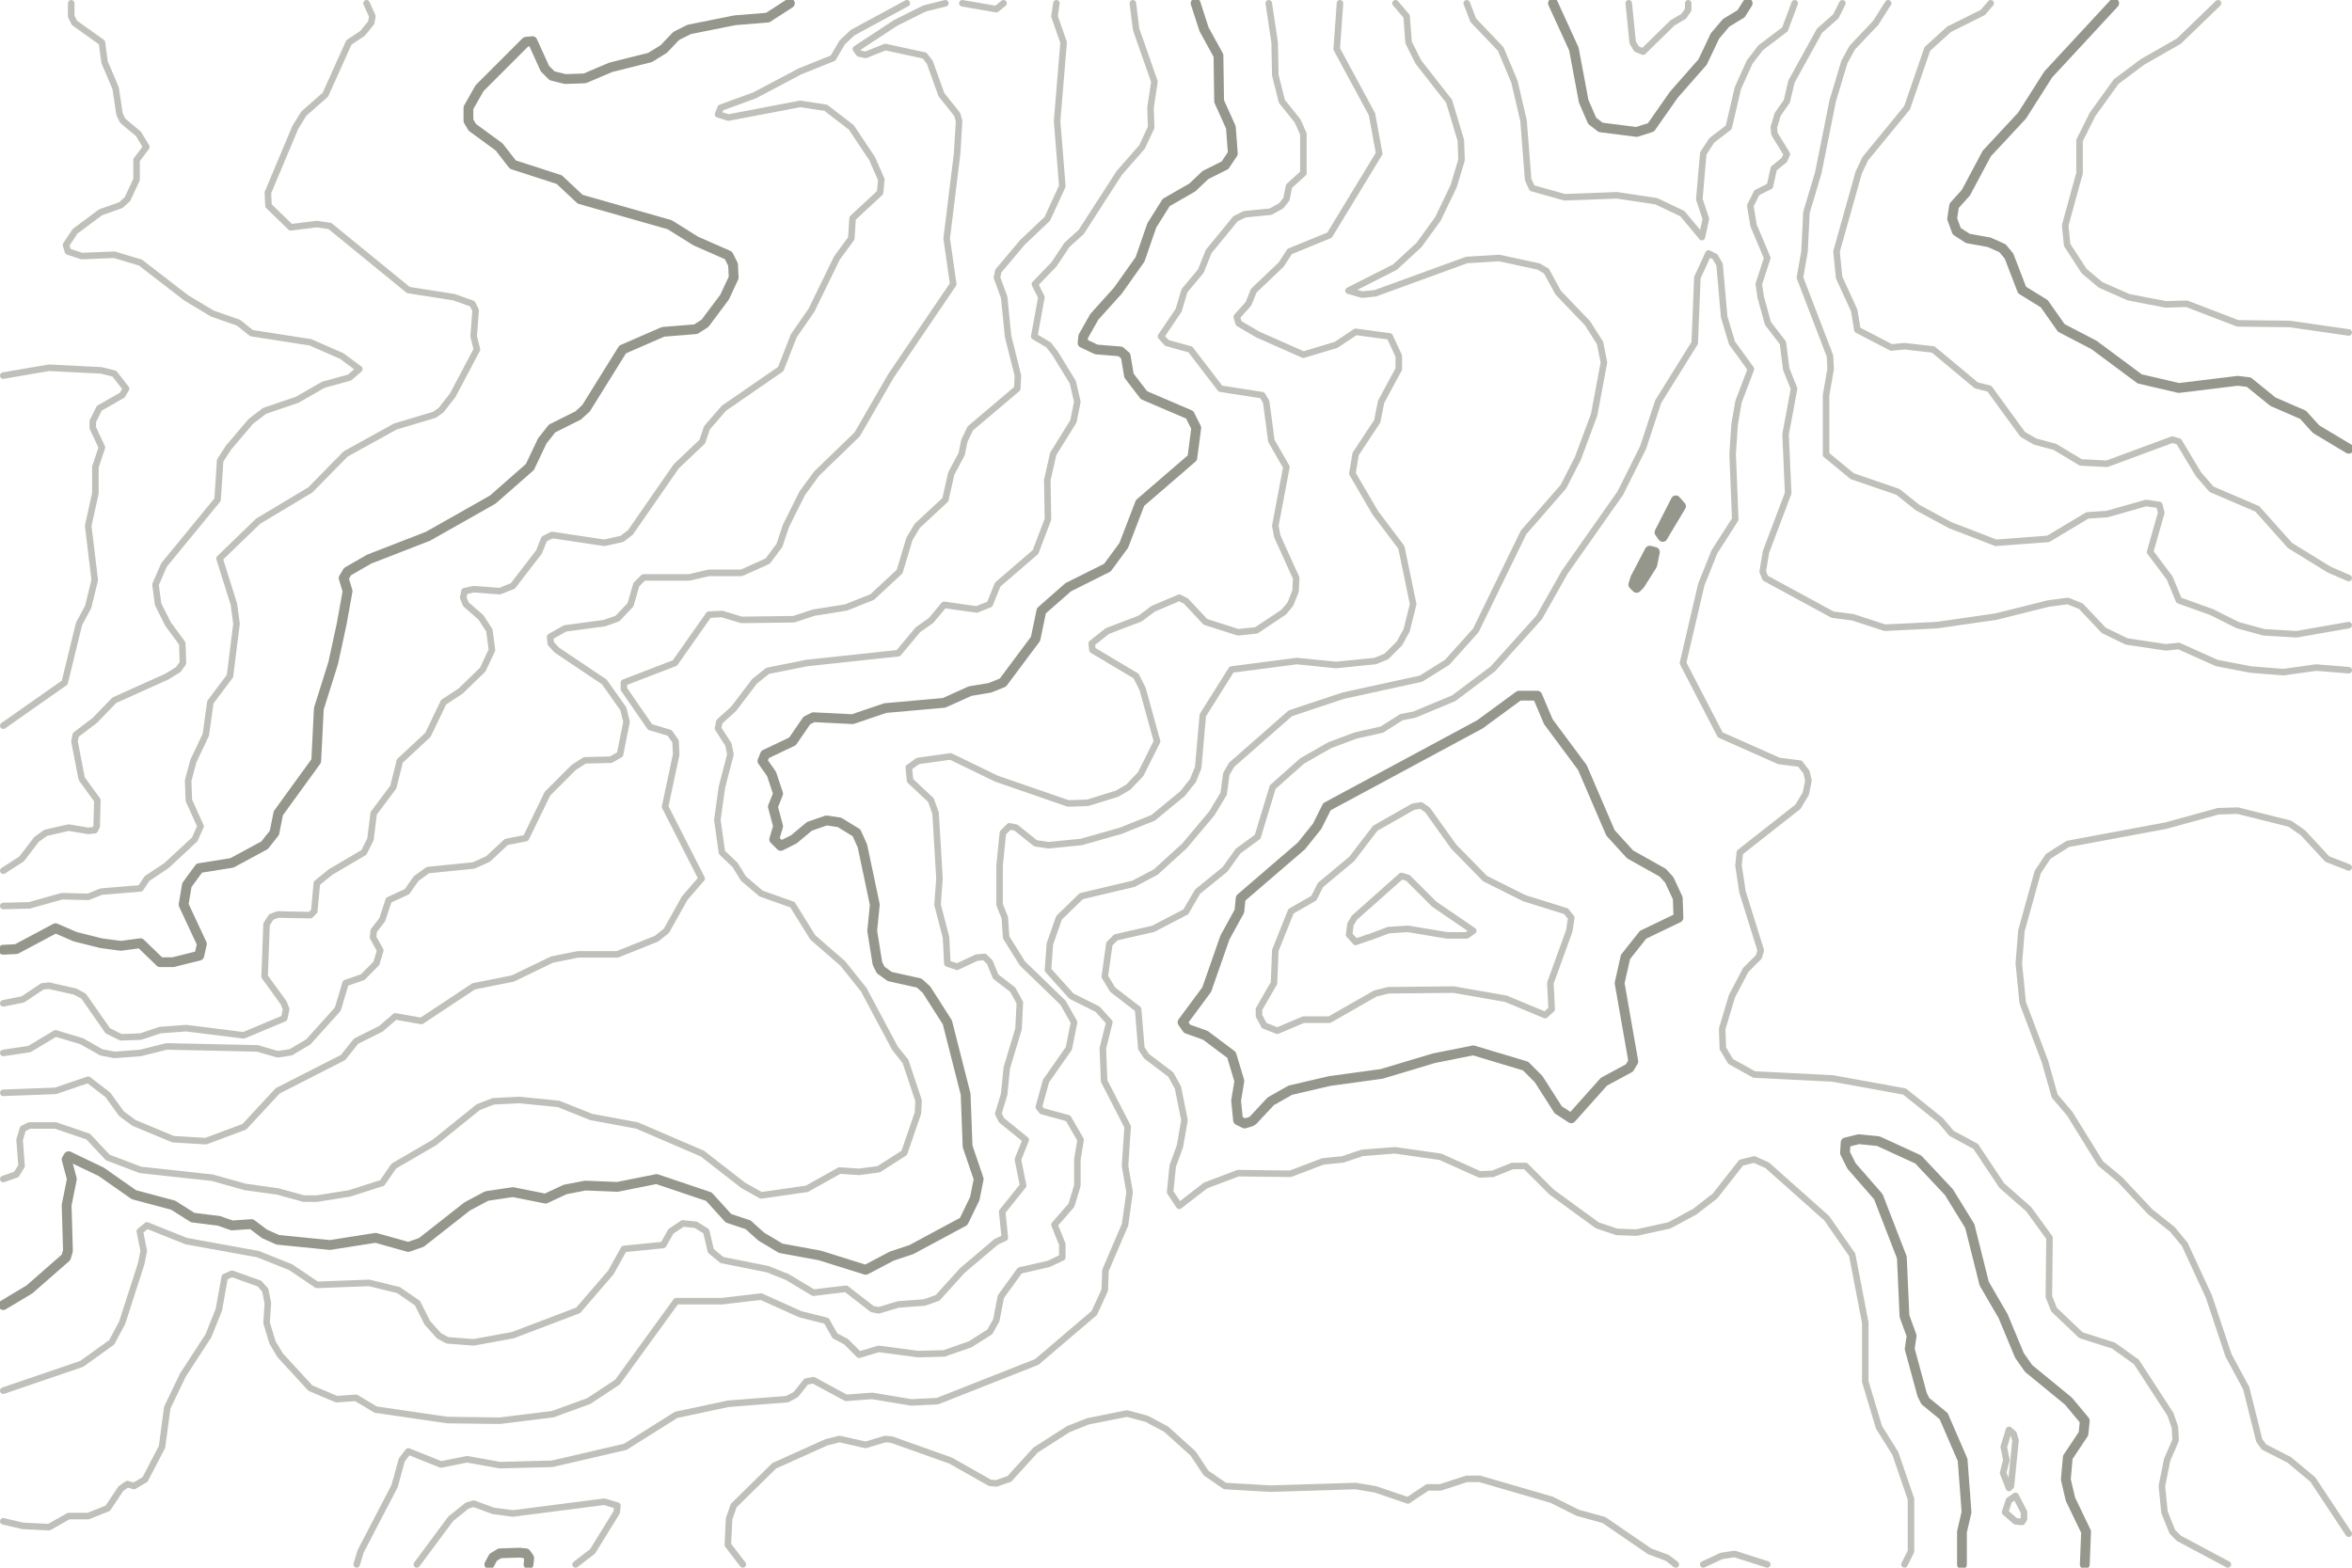
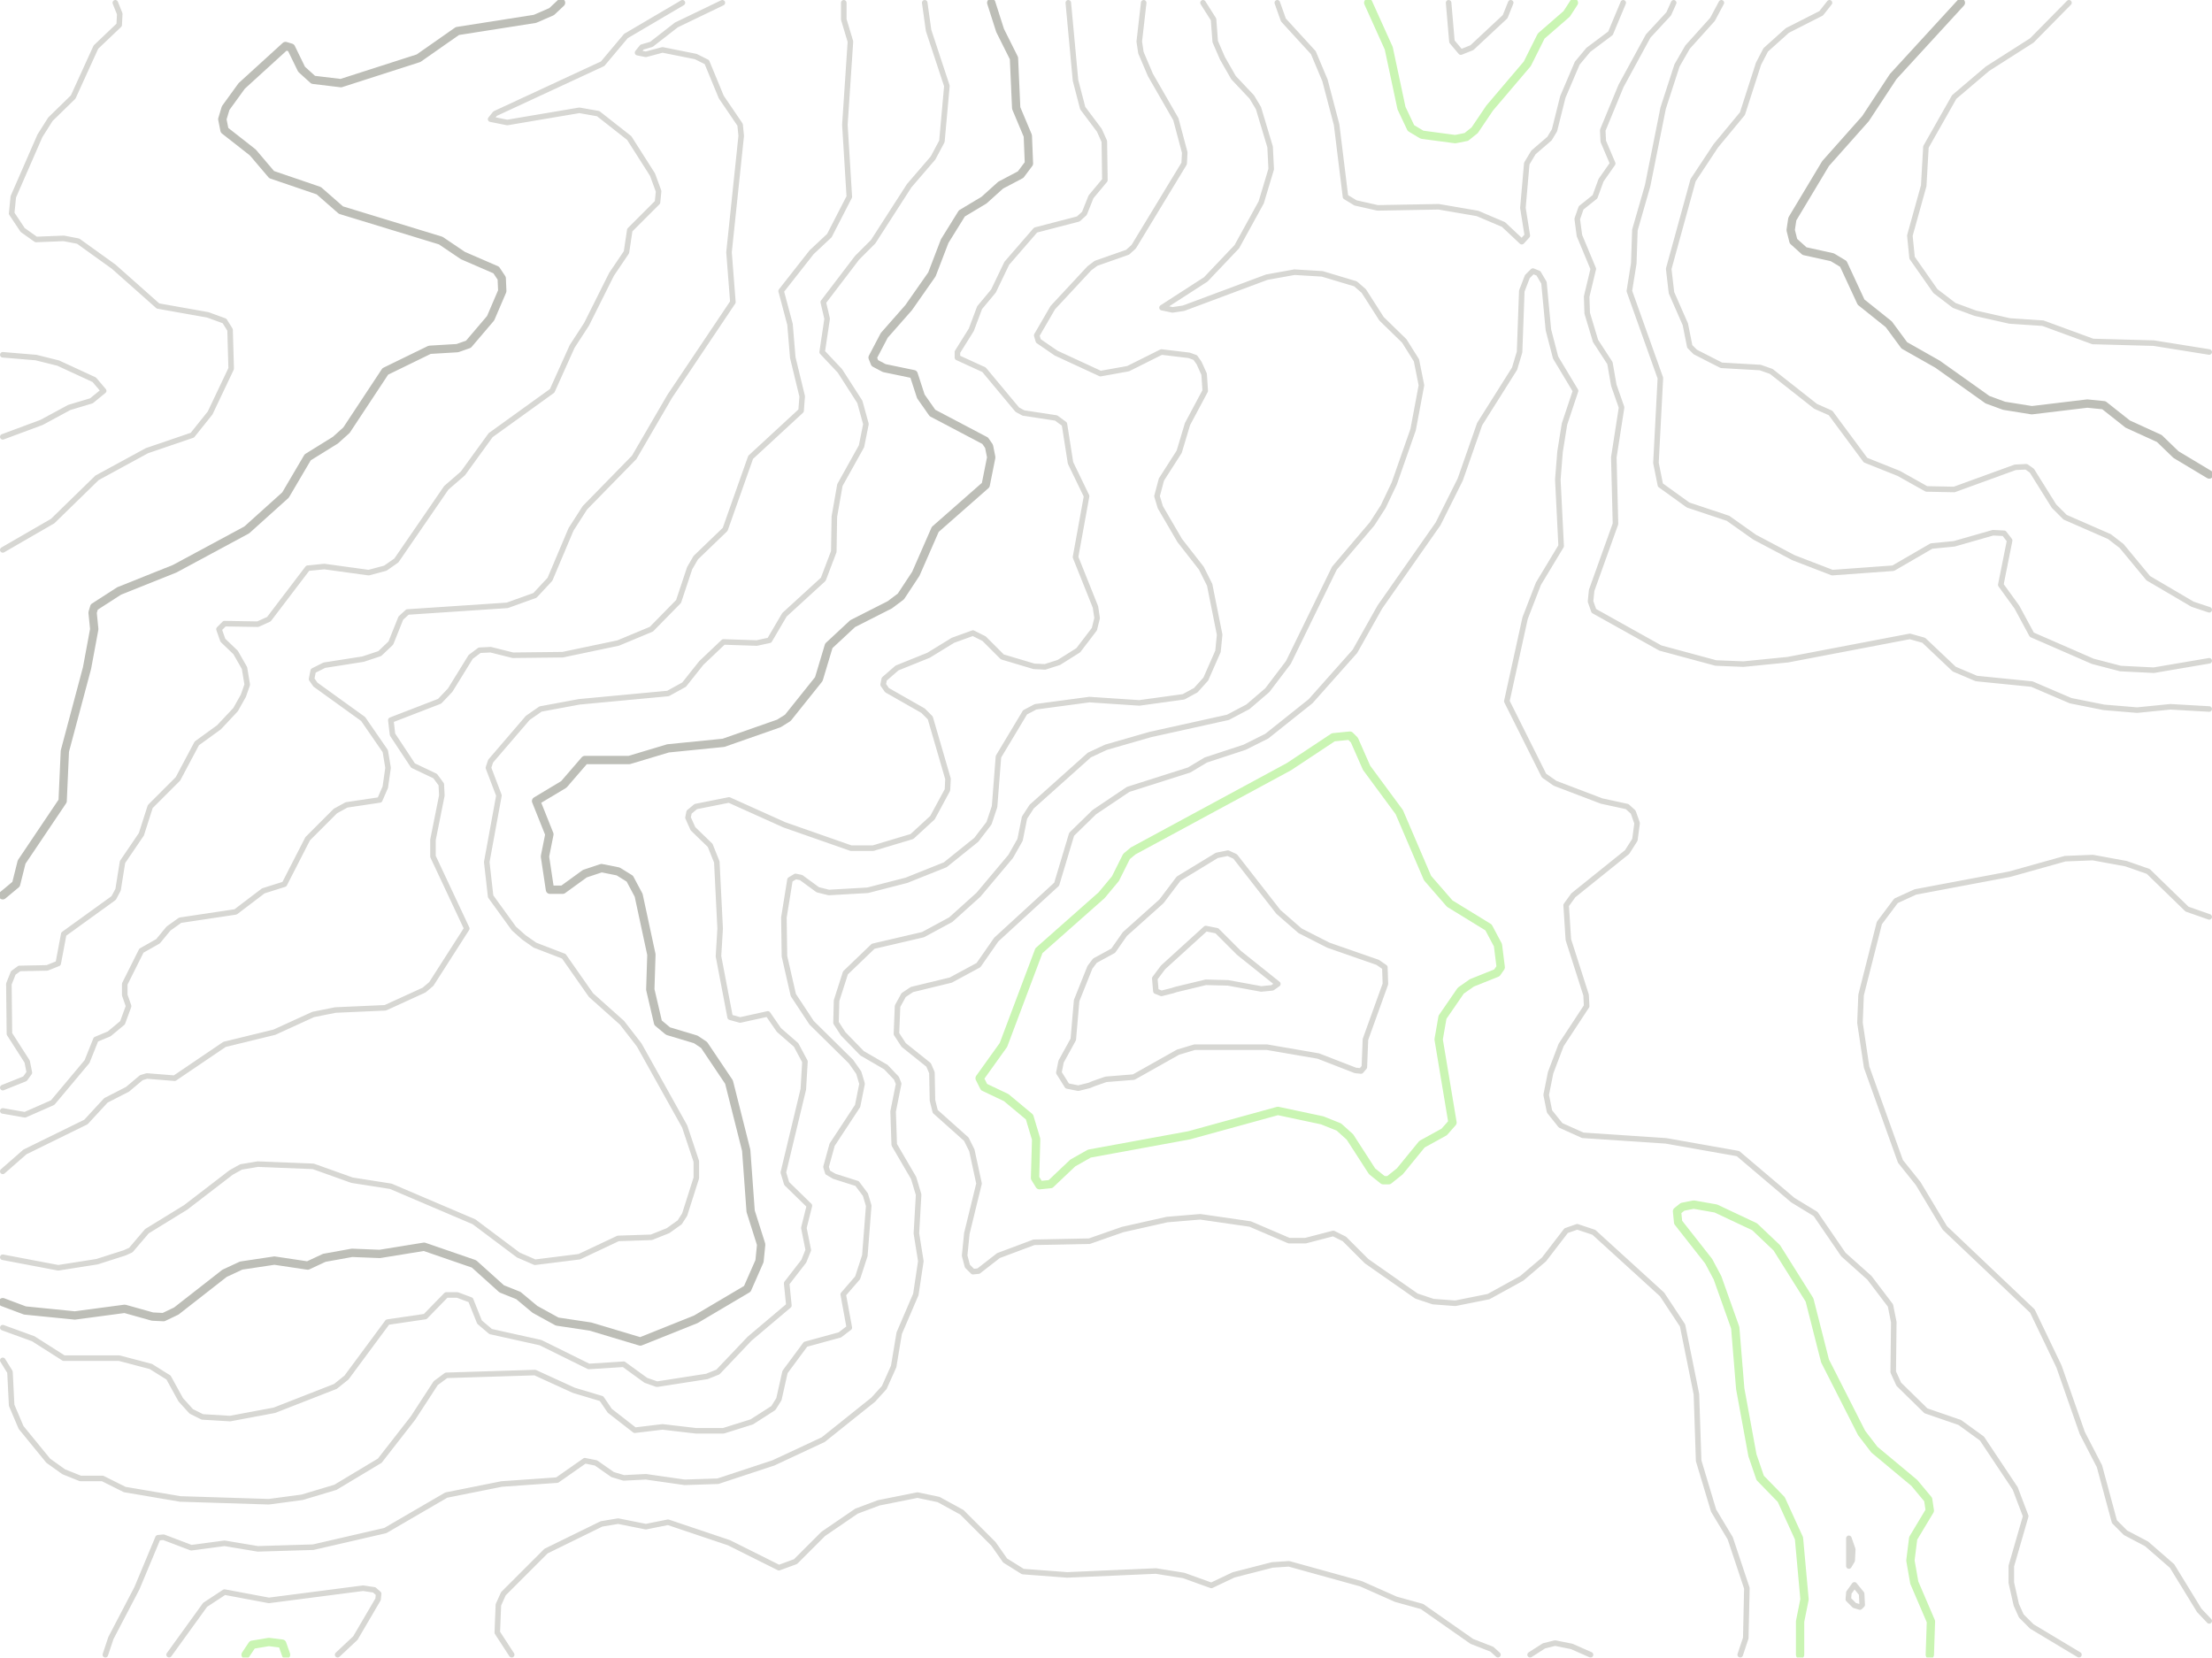
- <svg xmlns="http://www.w3.org/2000/svg" viewBox="0 0 360 240" preserveAspectRatio="xMidYMid slice">
-   <path d="M.5 57.5l7-1.2 8 .4 2 .5 1.8 2.3-.6 1-3.5 2-1 2 0 1 1.4 3-1 3 0 4-1.1 5 1 8.3-1 4.1-1.4 2.6-2.2 9-9.4 6.6M10.9 .5l0 2 .5 1 4.2 3 .4 3 1.7 4 .6 4 .5 1 2.4 2 1.2 2-1.5 2 0 3-1.4 3-1 .9-3.1 1.1-3.9 2.9-1.4 2.1 .3 1 2.1 .7 5-.2 4 1.2 7 5.4 4 2.4 4 1.4 2 1.6 9 1.4 4.8 2.1 2.7 2-1.5 1.3-4 1.1-4 2.3-5 1.7-2.1 1.6-3.4 4-1.3 2-.4 6-8.2 10-1.3 3 .4 3 1.5 3 2.2 3 .1 3-.7 1-1.8 1.1-8 3.6-3 3.1-2.9 2.2-.2 1 1.1 5.7 2.4 3.3-.1 4-.3 .6-1 .1-3-.5-3.5 .8-1.4 1-2.3 3-2.8 1.8M56.1 .5l.9 2-.2 1-1.3 1.6-2.1 1.4-3.6 8-3.3 2.9-1.3 2.1-4.2 10 .1 2 3.4 3.3 4-.5 2 .3 12 9.8 7 1.1 2.8 1 .5 1-.3 4 .5 2-3.7 7-1.8 2.3-1 .7-6 1.8-7.6 4.2-5.4 5.5-8 4.8-5.9 5.7 2.2 7 .4 3-1 8-3 4-.7 5-1.9 4-.8 3 .1 3 1.8 4-.9 2-4.3 4-3 2-1 1.5-6 .5-2 .8-4-.1-5 1.4-4 .1M138.8 .5l-8.3 4.5-1.6 1.5-1.4 2.4-5 2-7 3.7-5.2 1.9-.4 1 1.6 .5 11-2.1 3.9 .6 3.9 3 3.2 4.8 1.4 3.2-.2 2-4.2 3.9-.2 3.1-2.2 3-3.9 8-2.7 3.9-2 5.1-8.7 6-2.6 3-.7 2.1-4 3.8-7 10.1-1.3 1-2.7 .6-8-1.2-1.2 .6-.8 2-4 5.2-2 .8-4-.3-1.4 .3-.2 1 .4 1 2.3 2 1.3 2 .4 3-1.4 3-3.4 3.3-2.6 1.7-2.4 5-4.3 4-1 4-3 4-.5 4-1 2-5.1 3-2.1 1.7-.4 4.3-.6 .6-5-.1-1 .4-.7 1.1-.3 8 2.9 4 .4 1-.3 1.4-6.2 2.6-8.8-1.1-4 .3-3 1-3 .1-2-1-3.7-5.3-1.3-.7-4-.9-1 .1-3 2-3 .6M153.6 .5l-1.1 .9-5.2-.9M144.7 .5l-3.2 .8-4.4 2.2-6.1 4 .5 .7 1 .2 3-1.2 6 1.3 .8 1 1.8 5 2.4 3 .3 1-.3 5-1.6 13 1 7-9.5 14-5.2 9-6.2 6-2.2 3-2.5 5-1 3-1.8 2.4-4 1.8-5 0-3 .7-7 0-1.1 1.1-.9 3.1-2 2.1-2 .7-6 .8-2.3 1.3 .1 1 .9 1 7.3 4.9 2.9 4.1 .5 2-1 5-1.4 .8-4 .1-1.7 1.1-4 4-3.3 6.8-3 .6-2.8 2.6-2.2 1-7 .7-1.8 1.3-1.4 2-2.8 1.3-1 3-1.3 1.7-.1 1 1.1 2-.6 2-2.1 2.1-2.6 .9-1.2 4-4.5 5-2.7 1.6-2 .3-3.1-.9-13.9-.3-4 1-4 .3-2-.4-3-1.7-4-1.2-4 2.4-4 .6M161.7 .5l-.3 2 1.4 4-1 12 .8 10-2.3 5-3.8 3.6-3.7 4.4-.2 1 1.1 3 .6 6 1.5 6-.1 2-7.2 6.1-.9 1.9-.4 2-1.6 3-.9 4-4.3 4-1.2 2-1.5 5-4.2 3.9-4 1.6-5 .8-3 1-8 .1-3-.9-2 .1-5.2 7.4-7.8 3 0 1 4 5.8 3 .9 .9 1.3 .1 2-1.7 8 5.6 11-2.6 3-2.8 5-1.5 1.2-6 2.4-6 0-4 .8-6 2.9-6 1.2-8 5.3-4-.7-2.2 1.9-3.8 1.9-2 2.5-10 5.1-5.1 5.5-5.9 2.2-5-.3-6-2.5-1.9-1.4-2.1-2.9-3-2.3-5 1.7-8 .3M359.5 50.9l-9-1.3-8-.1-7.8-3-3.2 .1-5.7-1.1-4.3-1.9-2.5-2.1-2.6-4-.3-3 2.2-8 0-5 2-4 3.6-5 4-3 5.6-3.2 6-5.8M173.4 .5l.5 4 2.8 8-.6 4 .1 3-1.4 3-3.5 4-5.8 9-2.2 2-2 3-2.9 3 1 2-1.1 6 2.2 1.3 1 1.3 2.7 4.4 .7 3-.6 3-3.1 5-.9 4 .1 6-1.9 5-5.8 5-1.2 3-2 .8-5-.7-2 2.4-2 1.4-3 3.6-14 1.5-6 1.2-2 1.6-3.2 4.2-2.2 2-.2 1 1.6 2.5 .3 1.5-1.3 5-.7 5 .7 5 2 1.9 1.3 2.1 2.7 2.3 4.8 1.7 3.1 5 4.6 4 3.2 4 4.8 9 1.6 2 2 6-.1 1.9-2.1 6.1-3.9 2.5-3 .4-3-.2-5 2.8-7 1-2.7-1.5-6.3-4.9-10-4.3-7-1.3-5-2-6-.6-4 .2-2.3 .9-6.7 5.4-6.2 3.6-1.8 2.6-5 1.6-5 .8-2 0-4-1.1-5-.7-5-1.4-11-1.2-5-1.9-3-3.2-5-1.7-4 0-1 .5-.5 1.7 .3 4-.8 1.3-2 .7M359.5 88.5l-3-1.3-6-3.7-5-5.6-7-3-2-2.3-3-5-1-.3-10 3.7-4-.2-4-2.4-3-.8-1.9-1.1-5.1-7-2-.5-6.6-5.5-4.4-.5-2 .2-5.2-2.7-.5-3-2.3-5-.4-4 3.4-12.1 1-2.1 6.4-7.8 3.1-9 3.3-3 5.2-2.6 1.2-1.4M194.2 .5l.9 6 .1 5 1 4 2.4 3 .9 2 0 6-2.2 2-.4 2-.8 1-1.6 .9-4 .4-1.4 .7-4.1 5-1.2 3-2.5 3-.9 3-2.7 4 .9 1 3.6 1 4.6 6 6.4 1 .6 1 .8 6 2.3 4-1.7 9 .3 1.6 2.9 6.4-.1 2-.8 2-1 1.2-4.2 2.8-2.8 .3-5-1.6-3-3.2-1-.5-4 1.7-2 1.5-5 1.9-2.4 1.9 .1 1 6.7 4 1 2 2.2 8-2.5 5-1.9 2-1.7 1-4.5 1.4-3 .1-11-3.8-7-3.4-5 .7-1.4 1 .2 2 3.2 3 .7 2 .6 10-.3 4 1.3 5 .2 4 1.5 .5 3-1.4 1.2-.1 .8 .8 .9 2.2 2.6 2 1.1 2-.2 4-1.8 6-.4 4-.9 3 .5 1 3.7 3-1.2 3 .8 4-3.2 4 .4 4-1.3 .6-5.2 4.4-3.8 4.2-2 .7-4 .3-3 .9-1-.2-4-3.1-5 .6-4-2.4-3-1.2-7-1.4-1.7-1.4-.7-3-1.6-1-2-.2-1.8 1.2-1.2 2.1-6 .6-2 3.6-5 5.8-10 3.8-6 1.1-4-.3-1.3-.7-1.8-2-1.5-3-2.9-2-4.5-1.1-8 .3-4-2.7-5-2-11-2-6-2.4-1.1 .9 .6 3-.4 2-2.9 9-1.6 3-4.6 3.3-12 4.1M359.5 95.7l-8 1.4-5-.3-4-1.1-4-2-5-1.8-1.4-3.4-3-4 1.7-6-.3-1.2-2-.3-6 1.7-3 .2-6 3.6-8 .6-7-2.7-5-2.7-3-2.4-7-2.4-4-3.3 0-9.1 .7-4-.1-2-4.6-12 .7-4 .3-6 1.8-6 2.2-11 1.8-6 1.2-2.2 3.6-3.8 1.9-3M205.1 .5l-.5 7 5.4 10 1.1 6-7.6 12.5-6.1 2.5-1.3 2-4.2 4-.8 2-1.8 2 .3 1 2.9 1.7 7 3.1 5-1.5 3-2 5.2 .7 1.4 3 0 2-2.7 5-.6 3-3.3 5-.5 3 3.5 6 4 5.3 1.8 8.7-1 4-1.1 2-2 2-1.7 .7-6 .6-6-.6-10 1.3-4.4 7-.7 8-.8 2-1.6 2-4.5 3.7-5 2-6 1.7-5 .5-2-.3-3-2.4-1-.2-1 1-.5 5 0 6 .8 2 .2 3 2.5 4 6.2 6 1.7 3-.8 4-3.5 5-1.1 4 .5 .6 4 1.1 1.9 3.3-.5 3 0 4-.9 3-2.6 3 1.2 3 0 2-2.1 1-4.4 1-2.9 4-.7 3.6-1 1.8-3 1.9-4 1.4-4 .1-6-.8-3 .9-2-2-1.7-.9-1.3-2.3-4-1-6-2.7-6 .7-7 0-9 12.4-4.4 2.9-5.5 2-8.1 1-8-.1-11-1.6-3-1.8-3 .2-4-1.7-4.6-5-1.2-2-.9-3 .2-3-.4-2-.9-1-4.2-1.5-1.1 .5-.9 5-1.6 4-3.9 6-2.4 5-.8 6-2.6 5-1.7 1-1-.3-1 .7-2 3-3 1.2-3 0-3 1.7-4-.2-3-.7M359.5 234.8l-5.5-8.3-3.6-3-3.9-2-.7-1-2-8-2.7-5-3-9-3.7-8-1.9-2.3-3.4-2.7-4.6-4.9-3-2.5-4.7-7.6-2.3-2.7-1.5-5.3-3.4-9-.6-6 .4-5 2.5-9 1.6-2.4 3-1.9 15-2.8 8-2.2 3-.1 8 2 2 1.4 3.7 4 3.3 1.3M359.5 102.6l-5-.4-5 .7-5-.4-5.2-1-5.8-2.6-2 .2-6-.9-3.5-1.7-3.5-3.7-2-.8-3 .4-8 2-9 1.3-8 .4-4.9-1.6-3.1-.4-10.3-5.6-.4-1 .5-3 3.4-9-.4-9 1.3-7-1.2-3-.5-4-2.3-3-1.1-4-.3-2 1.3-4-2.1-5-.5-3 1-2 2-1 .6-2.7 1.6-1.3 .4-.9-1.9-3.1-.1-1 .6-2 1.4-2 .7-3 4.3-7.8 2.5-2.2 1-2M213.6 .5l1.7 2 .3 4 1.5 3 4.7 6 1.8 6 .1 3-1.2 4-2.4 5-2.9 4-3.7 3.4-7.1 3.6 2.1 .6 2-.2 14-5.1 5-.3 6 1.3 1.2 .7 1.8 3.3 4.5 4.7 1.9 3 .6 3-1.5 8-2.5 6.7-2.2 4.3-6.1 7-7.3 15-4.4 4.9-4 2.5-11.9 2.6-8.1 2.7-9 7.9-.8 1.4-.4 3-1.8 3-4.2 5-4.4 4-3.4 1.8-8 1.9-3.4 3.3-1.4 4-.3 4 3.6 4 4 2 1.8 2-1 4 .2 5 3.6 7-.4 6 .7 4-.7 5-3 7-.1 3-1.6 3.5-8.8 7.5-15.2 6-4 .2-6-1-4 .3-5-2.7-1.1 .2-1.6 2-1.3 .7-9 .7-8 1.7-7.8 4.9-11.2 2.6-8 .2-5-.9-4 .8-5-2-1 1.3-1.1 4-5.2 10-.6 2M113.7 239.5l-2.3-3 .2-4 .7-2 6.2-6.1 8-3.6 2-.5 4 .9 3-.9 1 .1 9 3.2 6 3.4 1 .1 2-.7 4-4.4 5-3.2 3-1.2 6-1.2 3 .8 3 1.6 4.1 3.7 2 3 2.9 2 7 .4 13-.4 3 .5 5 1.7 3-2 2 0 4-1.3 2 0 11 3.2 4 2 4 1.1 7 4.8 2.7 1 1.3 1M260.7 239.5l2.8-1.3 2-.3 5 1.6M224.5 .5l1 2.6 4.2 4.4 2.1 5 1.4 6 .7 9 .6 1.3 5 1.4 8-.3 6 .9 4 1.9 3 3.6 .6-2.8-1-3 .6-7 1.3-2 2.6-2 1.4-6 1.8-4 1.7-2.2 3.7-2.8 1.5-4M88.1 239.5l2.6-2 3.7-6 .1-1-2-.6-14 1.8-3-.4-3-1.1-1 .3-2.5 2-5.2 7M341 239.5l-7.5-4-1-1-1.2-3-.4-4 .8-4 1.3-3-.1-2-.7-2-5.2-8-3.5-2.5-5-1.6-4.1-3.9-.8-2 .1-9-3.2-4.4-4.1-3.6-4-6-3.7-2-1.7-2-5.5-4.4-11-2-12-.6-3.6-2-1.2-2-.1-3 1.5-5 2.1-4 2-2 .3-1-2.8-9-.6-4 .2-2 8.9-7 1.2-2 .4-2-.3-1.3-1-1.3-3.2-.4-9-4-5.7-11 2.8-12 2-5 3.2-5-.4-10 .3-4.5 .6-3.5 1.9-5-2.9-4-1.2-4-.7-8-.7-1.2-1-.5-1.7 3.7-.4 10-5.6 9-2.3 7-3.5 7-8.5 12.1-3.9 6.9-7.1 7.9-6 4.5-6 2.5-2 .4-3 1.9-4 .9-4 1.5-4.2 2.4-4.5 4-2.3 7.6-3 2.2-2 2.8-4.2 3.4-1.8 3.1-5 2.6-5.7 1.3-1 1-.7 5 1.2 2 3.9 3 .5 6 .8 1.2 3.7 2.8 1.1 2 1 5-.7 4-1.1 3-.4 4 1.4 2.1 4-3.1 5-1.9 8 .1 5-1.9 3-.3 3-1 5-.4 7 1 6 2.7 2-.1 3-1.2 2 0 4 4 7 5.1 3 1 3 .1 5-1.1 3.9-2.1 3.1-2.4 4-5.1 2-.5 2 .9 9.1 8.1 3.9 5.6 2 10.4 0 9 2.1 7 2.5 4 2.4 7 0 8-1 2M249.3 .5l.6 6 .6 1 1 .4 4.5-4.4 1.7-1 .7-1 0-1M196.2 157.5l3.3-1.4 4 0 7-4 2-.5 10-.1 8 1.4 6 2.5 1-.9-.2-4 2.9-8 .3-2-.8-1-6.4-2-6-3-4.8-4.9-4-5.6-1-.7-1.2 .2-5.8 3.3-3.6 4.7-4.8 4-1 2-3.5 2-2.4 6-.2 5-2.3 4 0 1 .8 1.5 2 .8zM307.8 227.5l.7-7-.3-1-.7-.6-.8 2.6 .4 2-.5 2 .9 2.3zM309.8 232.5l0-1-1.3-2.5-1 .7-.6 1.8 1.6 1.4 1 .1zM209.6 143.5l2.9-1.1 3-.2 6 1 3 0 1-.7-6-4.1-4-4-1-.3-7.2 6.4-.6 1-.2 1.6 1 1.1 2-.7z" fill="none" stroke="#8A8C80" stroke-opacity="0.55" stroke-width="1" stroke-linejoin="round" stroke-linecap="round" vector-effect="non-scaling-stroke" />
-   <path d="M120.9 .5l-3.4 2.2-5 .4-7 1.4-2 1-1.9 2-2.1 1.3-6 1.5-4 1.7-3 .1-2-.5-1.1-1.1-1.9-4.2-1 .1-7.1 7.1-1.7 3 0 2 .6 1 4.1 3 2.1 2.7 7.1 2.3 3.2 3 13.7 3.9 4 2.5 5 2.2 .7 1.4 .1 2-1.4 3-3 4-1.4 .9-5 .4-6.2 2.7-5.6 9-1.2 1.1-4 2-1.5 1.9-1.9 4-5.7 5-9.9 5.6-9 3.5-3.3 1.9-.6 1 .6 2-.9 5-1.3 6-2.2 7-.4 8-5.8 8-.6 3-1.5 1.9-5 2.7-5 .8-1.9 2.6-.5 3 2.8 6-.4 1.8-4 1-2 0-3-2.9-3 .4-3-.4-4-1-3-1.3-6 3.2-2 .1M359.5 68.7l-5-3-2-2.2-4.6-2-3.7-3-1.7-.2-9 1.1-6-1.4-7-5.2-5-2.6-2.6-3.7-3.4-2.1-2-5.2-1-1.2-2-.9-3.3-.6-1.7-1.1-.7-1.9 .3-2 1.8-2 3.2-6 5.4-5.8 4-6.3 10.1-10.9M183 .5l1.3 4 2.2 4 .1 7 1.8 4 .3 4-1.2 1.8-3 1.5-2 1.9-4 2.3-2.2 3.5-1.8 5.2-3.4 4.8-3.6 4-1.7 3-.1 1 2.1 1 3.7 .3 .8 .7 .5 3 2.3 3 7 3 1 2-.6 4.6-8 6.9-2.5 6.5-2.5 3.4-6 3-4.1 3.6-.9 4.3-5 6.7-2 .8-3 .5-4 1.8-9 .8-5 1.7-6-.3-1 .5-2.2 3.2-4.2 2-.4 1 1.4 2 1 3-.8 2 .8 3-.6 2 1 1 2-1 2.4-2 2.6-.9 2 .3 2.6 1.6 .9 2 1.9 9-.4 4 .8 5 .5 1 1.4 1 4.5 1 1.1 1 3.2 5 2.8 11 .3 8 1.7 5-.6 3-1.7 3.5-8 4.3-3 1-4 2.1-7-2.2-6-1.1-3-1.8-2-1.8-3-1-3-3.3-8-2.7-6 1.2-4.9-.2-3.1 .6-3 1.4-5-1-4 .6-3 1.6-7 5.5-2 .7-5-1.4-7 1.1-8-.8-2-.9-2-1.5-3 .2-2-.7-4-.5-3-1.9-6-1.6-5-3.5-5-2.4-.3 .5 .8 3-.8 4 .2 7-.3 1-5.6 4.9-4 2.4M237.7 .5l3.2 7 1.5 8 1.3 3 1.3 1 5.5 .7 2.2-.7 3.5-5 4.4-5 1.9-4 1.7-2 2.3-1.4 1-1.6M254.9 81.5l2.4-4-.8-.9-2.5 4.9 .5 .7zM251 89.5l1.9-3 .4-2-.8-.2-2.2 4.2-.3 1 .5 .5zM191.8 171.5l2.7-2.9 3-1.7 6-1.4 8-1.1 8-2.4 6-1.2 8 2.4 2 2 3 4.7 2 1.3 5-5.6 3.9-2.1 .6-1-2.1-12 .9-4 2.7-3.4 5.4-2.6-.1-3-1.3-2.8-1-1.1-5-2.8-3-3.3-4.3-10-5.2-7-1.7-4-2.8 0-6 4.4-23.4 12.6-1.5 3-2.4 3-9.3 8-.2 2-2.2 4-2.8 8-3.7 5 .7 1 2.8 1 4 3 1.2 4-.5 3 .3 3 1 .5 1-.3zM80.9 239.5l.1-1-.5-.7-1-.1-3 .1-1 .6-.6 1.1M319.1 239.5l.2-5-2.4-5-.7-3 .3-3.4 2.4-3.6 .2-2-2.5-3-6.1-5-1.4-2-2.5-6-2.9-5-2.2-8.8-3.2-5.2-4.7-5-6.1-2.8-3-.3-2 .5-.1 1.6 1 2 4.1 4.7 3.6 9.3 .4 9 1.1 3-.3 2 1.9 7 .5 1 2.8 2.3 2.9 6.7 .6 8-.7 3 0 5" fill="none" stroke="#8A8C80" stroke-opacity="0.9" stroke-width="1.5" stroke-linejoin="round" stroke-linecap="round" vector-effect="non-scaling-stroke" />
+ <svg xmlns="http://www.w3.org/2000/svg" viewBox="0 0 399 299" preserveAspectRatio="xMidYMid slice">
+   <path d="M.5 64l6 .5 4 1 6.5 3 1.7 2-2.2 1.8-4 1.2-5 2.7-7 2.6M20.8 .5l.8 2-.1 2-4.2 4-4.1 9-4.1 4-1.9 3-4.8 11-.3 3 2 3 2.4 1.7 5-.2 2.6 .5 6.4 4.6 8 7.1 9 1.6 3 1.1 1 1.6 .2 7-3.8 8-3.2 4-8.2 2.8-9 4.9-8 7.8-9 5.2M123.1 .5l-10.2 6-4.2 5-19.4 9-.8 1 3 .6 13-2.2 3.4 .6 5.6 4.4 4.2 6.6 1.1 3-.2 2-5 5-.6 4-2.7 4-4.5 9-2.6 4-3.6 8-11.1 8-5 6.9-3 2.6-9 13.1-2 1.4-3 .8-8-1.1-3 .3-7 9.2-2 .9-6-.1-1 1 .7 2 2.3 2.2 1.6 2.8 .5 3-.7 2-1.4 2.5-3 3.2-4 2.9-3.4 6.4-5 5-1.6 5-3.4 5-.8 5-.8 1.5-9 6.5-1 5.3-2 .8-5 .1-1.1 .8-.8 2 .1 9 3.2 5 .4 2-.8 1.1-4 1.6M130.3 .5l-8.3 4-4.5 3.5-1.7 .5-.8 1 1.5 .3 3-.8 6 1.2 2 1 2.6 6.3 3.4 5 .2 2-2.2 21 .7 9-11.4 17-6.4 11-8.9 9.1-2.5 3.9-3.8 9-2.7 2.9-5 1.8-18 1.2-1.2 1.1-1.8 4.5-2 1.9-3 1-7 1.1-2 1-.3 1.5 .7 1 8.6 6.2 4 5.8 .5 3-.5 3.5-1 2.3-6 .9-2 1.1-5 5-4.2 8.2-3.8 1.2-5 3.8-10 1.5-2.1 1.5-1.9 2.3-3 1.7-3 6 0 2 .7 2-1.1 3-2.4 2-2.4 1-1.6 4-6.2 7.4-5 2.2-4-.7M152.2 .5l0 3 1.2 4-1 15 .8 13-3.6 7-3.2 3-5.5 7 1.6 6 .5 6 1.7 7-.2 2.6-9.1 8.4-4.6 13-5.3 5.1-1.1 1.9-2 6-4.9 5-6 2.5-10 2.1-9 .1-4-1-2 .1-1.6 1.2-3.7 6-1.9 2-8.8 3.4 .3 2.6 3.7 5.6 4 1.9 1.1 1.5 .1 2-1.6 8 0 3 6.1 13-6.4 10-1.3 1.1-7 3.2-9 .4-4 .8-7 3.2-9 2.2-9 6.1-5-.4-1 .3-2.5 2.1-3.9 2-3.6 3.9-11 5.4-4 3.5M398.5 63.5l-10-1.6-11-.3-9-3.3-6-.4-6.2-1.4-3.8-1.4-3.4-2.6-4.2-6-.4-4 2.5-9 .4-7 5.1-9 6-5.1 8-5.1 6.7-6.8M166.8 .5l.7 5 3.3 10-.9 10-1.6 3-4.3 5-6.5 10.1-2.9 2.9-6.1 8 .7 3-.9 6 3.2 3.4 3.6 5.6 1.1 4-.8 4-3.9 7-1 5.7-.1 6.3-1.9 5-7 6.4-2.7 4.6-2.3 .5-6-.2-4 3.8-3.1 3.9-2.9 1.6-16 1.5-7 1.3-2.3 1.6-6.7 7.8-.4 1.2 1.9 5-2.2 12 .7 6.2 4.2 5.8 1.8 1.6 2 1.4 5.2 2 4.9 7 5.6 5 3.1 4 8.2 14.7 2.1 6.3 0 3-2.1 6.6-.9 1.4-2.1 1.5-3 1.2-6 .2-7 3.3-8 1-3-1.3-8-6-15-6.4-7-1.1-7-2.5-10-.4-3 .5-1.8 1-8.2 6.3-7 4.3-2.9 3.4-1.1 .5-5 1.6-7 1.1-10-1.9M398.5 110l-3-1-8-4.7-4.8-5.8-2.2-1.7-8-3.5-2-2-4-6.4-1-.7-2 .1-11 4-5-.1-5-2.8-6-2.4-6.3-8.5-2.7-1.2-8-6.3-2-.7-7-.4-4.7-2.4-1-1-.8-4-2.5-5.7-.5-4.3 4.4-16 4.1-6.2 4.8-5.8 2.9-9 1.3-2.5 3.9-3.5 6.1-3.1 1.5-1.9M192.7 .5l1.3 14 1.3 5 3 4 .9 2 .1 7-2.5 3-1.2 3-1.1 1-7.7 2-5.2 6-2.4 5-2.5 3-1.5 4-2.5 4 0 1 4.8 2.2 6 7.2 1.1 .6 5.9 .9 1.5 1.1 1.1 7 2.9 6-2 11 3.6 9 .3 2-.5 2-2.9 3.8-3.5 2.2-2.5 .8-2-.1-5.7-1.7-3.3-3.3-2-1-3.6 1.3-4.4 2.7-5.7 2.3-2.3 2-.2 1 .7 1 6.5 3.7 1.3 1.3 3.2 11-.1 2-2.7 5-3.7 3.4-7 2.1-4 0-12-4.2-10-4.5-6 1.2-1.2 1-.2 1 .9 2 3.1 3 1.2 3 .6 12-.3 5 2.1 11 1.8 .5 5-1.1 2 2.9 3.1 2.7 1.6 3-.3 5-3.6 15 .6 2 4.1 4-1 4 .8 4-.8 2-3.1 4 .4 4-7.1 6-5.7 6-2 .8-9 1.4-2-.7-4-2.9-6.3 .4-8.7-4.3-9-2-2-1.7-1.6-4-2.4-.9-2 0-3.8 3.9-6.8 1-7.4 10-2 1.6-11 4.3-8 1.5-5-.3-2-1-1.9-2.1-2.2-4-3.2-2-5.7-1.5-10 0-5.5-3.5-5.5-2M398.5 119.2l-10 1.7-6-.3-5-1.3-11-4.8-2.7-5-2.9-4 1.6-8-1-1.3-2-.1-7 2-4.1 .4-6.9 4-11 .8-7-2.7-7-3.7-4.8-3.4-7.2-2.4-5-3.6-.8-4 .8-15.3-5.6-15.7 .8-5 .2-6 2.3-8 2.8-14 2.5-7.7 1.9-3.3 4.5-5 1.6-3M206.3 .5l-.8 7 .3 2 1.7 4 4.6 8 1.6 6-.1 2-9.1 15-1.1 1-5.7 2-1.2 .9-6.6 7.1-2.9 5 .3 1 3.2 2.2 8 3.7 5-.9 6-3 5 .6 1.1 .4 .7 1 .9 2 .2 3-3.2 6-1.5 5-3.2 5-.8 3 .6 2 3.5 6 3.9 5 1.5 3 1.8 9-.3 3-2.2 5-1.8 2-2.2 1.2-8 1.1-9-.6-9.7 1.3-1.9 1-4.8 8-.7 9-1 3-2.3 3-5.6 4.5-7 2.8-7 1.8-7 .4-2-.5-3-2.2-1-.2-1 .6-1.1 6.8 .1 7 1.6 7 3.3 5 7.1 7 1.4 2 .6 2-.8 4-4.6 7-1.1 4 .3 1 1.2 .7 4.1 1.3 1.5 2 .6 2-.7 9-1.3 4-2.6 3 1.1 6-1.7 1.3-6.2 1.7-3.7 5-1.1 4.9-1 1.6-3.9 2.5-5.1 1.6-5 0-6-.7-5 .6-4.5-3.5-1.5-2.2-5-1.5-7-3.2-16 .5-1.9 1.4-4.1 6.3-6 7.7-8 4.8-6 1.8-6 .8-16-.5-10-1.7-4-2-4 0-3-1.2-2.8-2-4.9-6-1.7-4-.3-6-1.3-2.1M398.5 292.4l-1.8-1.9-4.9-8-4.6-4-3.8-2-2-2-2.7-10-3.1-6-4.2-12-4.8-10-15.8-15-4.8-8-3.2-4-6.1-17-1.2-8 .2-5 3.3-13 3-4 3.5-1.6 17-3.2 10-2.8 5-.2 6 1.1 4 1.4 7 6.8 4 1.4M398.5 127.9l-7-.4-6 .6-6-.5-6-1.2-7-3-10-1-4-1.7-5.5-5.2-2.5-.7-22 4.2-8 .8-5-.2-10-2.7-12-6.7-.6-1.7 .2-2 4.3-12-.3-12 1.4-9-1.4-4-.7-4-2.6-4-1.5-5-.1-3 1.2-5-2.5-6-.4-3 .7-2 2.5-2 1.1-3 2.1-3-1.7-4-.1-2 3.3-8 4.9-9 3.7-4 .9-2M217 .5l1.9 3 .3 4 1.3 3 2 3.5 3.3 3.5 1.2 2 2.1 7 .2 4-1.8 6-4.4 8-5.6 5.9-7.9 5.1 1.9 .4 2-.3 15-5.6 5-.9 5 .3 6 1.8 1.5 1.3 3.2 5 4.1 4 2.2 3.5 .9 4.5-1.5 8-3.4 9.7-2 4.2-2 3.1-6.8 8-8.3 17-3.8 5-3.5 3-3.6 1.9-14 3.1-8 2.3-3 1.4-10.4 9.3-1.3 2-.8 4-1.7 3-5.8 6.9-5 4.5-5 2.7-9 2.1-5 4.8-1.6 5-.1 4 1.3 2 3.4 3.5 4.3 2.5 1.9 2 .4 1-1 5 .2 6 3.5 6 .9 3-.4 7 .8 5-.9 6-3 7-1 6-1.7 3.8-2 2.2-9 7.2-9 4.2-10 3.3-6 .2-7-1-4 .2-2-.6-3-2.1-2-.4-5 3.5-10 .7-10 2-11 6.4-13 3-10 .3-6-1-6 .8-5-1.9-1 .1-3.8 9.1-4.7 9-1 3M92.3 298.5l-2.6-4 .2-5 .9-2 7.7-7.7 10-4.9 3-.5 5 1 4-.8 11 3.7 9 4.5 3-1.1 5-5 6-4.1 4-1.5 7-1.4 3.8 .8 4.2 2.3 5.7 5.7 2.1 3 3.2 2 8 .6 16-.7 5 .8 5 1.8 4-1.9 7-1.8 3-.2 13 3.6 6.3 2.8 4.7 1.3 9 6.3 3.6 1.4 1.1 1M276 298.5l2.5-1.6 2-.5 3 .6 3.4 1.5M230.4 .5l1.1 3.1 5.4 5.9 2.1 5 2.1 8 1.6 13 1.8 1.1 4 .9 11-.2 7 1.2 4.7 2 3.3 3.1 1-1.1-.8-5 .7-8 1.2-2 2.9-2.5 .9-1.5 1.5-6 2.6-6.1 2-2.4 4-3 2.3-5.5M60.9 298.5l3.2-3 4.1-7 .1-1-.8-.7-2-.3-17 2.2-8-1.5-3.5 2.3-6.5 9M375 298.5l-8.5-5.1-1.9-1.9-.9-2-.9-4 0-3 2.6-9-1.9-5-6-9-4-2.9-6.1-2.1-4.9-4.8-1-2.2 .1-9-.6-3-3.8-5-4.7-4.2-5-7.3-4.1-2.5-9.9-8.4-13-2.3-15-1-4-1.8-2-2.5-.6-3 .8-4 1.9-5 4.6-7-.1-2-3.2-10-.4-6.2 1.3-1.8 9.7-7.8 1.4-2.2 .4-3-.7-2-1.1-1-4.6-1-8.4-3.2-2-1.4-6.7-13.4 3.3-15 2.4-6.2 4.1-6.8-.6-12 .4-5 .8-5 2-6-3.6-6-1.3-5-.8-8.5-1-1.7-1-.4-1 1-1 2.6-.4 11-.9 3-6.3 10-3.5 10-4 8-10.5 15-4.5 8-8 9-7.9 6.3-4 2-7 2.3-3 1.8-11 3.5-6.1 4.1-4.1 4-2.7 9-10.9 10-3.2 4.6-5 2.7-7 1.7-1.5 1-1.1 2-.2 5 1.3 2 4.5 3.6 .6 1.4 .1 5 .5 2 5.6 5 1 2 1.3 6-2.2 9-.4 4 .5 1.9 1 1 1-.1 3.6-2.8 6.4-2.4 10-.2 6-2.1 8-1.8 6-.5 9 1.3 7 3 3 0 5-1.3 2 1 4 4 9 6.3 3 1 4 .3 6-1.2 6-3.3 4-3.4 4-5.2 2-.7 3 1 12.3 11.2 3.7 5.6 2.5 12.4 .4 12 2.7 9 3 5 3 9-.2 9-1 3M261.3 .5l.6 7 1.6 1.9 2-.8 6-5.6 1-2.5M197.2 195.5l2.3-.8 5-.4 8-4.5 3-.9 13 0 9.3 1.6 6.7 2.6 1 .1 .6-.7 .2-5 3.6-10-.1-3-1.3-.9-8.9-3.1-5.1-2.6-3.9-3.4-7.8-10-1.3-.6-2 .4-6.9 4.2-3.1 4.1-6.6 5.9-2.1 3-3.3 1.8-.9 1.2-2.4 6-.6 7-2.2 4-.4 2 1.5 2.4 2 .4 2-.5zM334.1 281.5l.1-2-.7-2 0 5zM335.9 289.5l-.1-2-1.3-1.6-1 1.4-.1 1.2 1.1 1.1 1 .3zM212.1 178.5l5.4-1.3 4 .1 6 1.1 2-.2 1-.7-7-5.6-4-4-2-.4-7.7 7-1.5 2 .2 2.3 1 .4 2-.5z" fill="none" stroke="#8A8C80" stroke-opacity="0.34" stroke-width="1" stroke-linejoin="round" stroke-linecap="round" vector-effect="non-scaling-stroke" />
+   <path d="M101.2 .5l-1.7 1.6-3 1.3-14 2.2-7 4.9-14 4.5-5-.6-2.1-1.9-1.9-3.9-1-.3-7.9 7.2-2.9 4-.6 2 .4 2 5.1 4 3.4 4 8.5 2.9 4 3.5 18 5.5 4 2.7 6 2.6 1 1.5 .1 2.3-2.1 4.9-4 4.7-2 .7-5 .3-8 3.9-7 10.6-2 1.8-5 3.1-4 6.8-7 6.3-13 7-10 4-4.5 2.9-.3 1 .3 3-1.3 7-4 15-.4 9-7.4 11-1 4-2.4 2M398.5 85.6l-6-3.6-3-2.9-5.7-2.6-4.3-3.4-3-.3-10 1.2-5-.8-3-1.1-9-6.4-6-3.4-2.8-3.8-5-4-3.2-6.9-2-1.2-5-1.1-2-1.8-.5-2 .3-2 6-10 7.2-8.1 5-7.6 12.2-13.3M178.8 .5l1.6 5 2.5 5 .4 9 2.1 5 .2 5-1.5 2-3.6 1.9-3 2.7-4 2.4-3.1 5-2.3 6-4.2 6-4.4 5-2.1 4 .4 1 1.7 .9 5.3 1.1 1.3 4 2.1 3 9.5 5 .7 1 .4 2-1 5-9.1 8-3.5 8-2.7 4.1-2 1.5-6.7 3.4-4.3 4-1.8 6-5.6 7-1.6 1-10 3.5-10 1-7 2.1-8 0-3.8 4.4-5 3 2.4 6-.8 4 .9 6 2.3 0 4-2.9 3-1 3 .6 2.1 1.3 1.6 3 2.3 10.7-.2 6.3 1.4 6 1.8 1.5 5 1.5 1.5 1 4.5 6.7 3.1 12.3 .8 11 1.9 6-.3 3-2.2 5-9.3 5.5-10 4-9-2.7-6-.9-4-2.2-3-2.5-3-1.2-5-4.5-9-3.1-8 1.3-5-.2-5 .9-3 1.4-6-.9-6 .9-3 1.4-8.7 6.8-2.3 1.1-2-.1-5-1.4-9 1.2-9-.9-4-1.5" fill="none" stroke="#8A8C80" stroke-opacity="0.56" stroke-width="1.5" stroke-linejoin="round" stroke-linecap="round" vector-effect="non-scaling-stroke" />
+   <path d="M246.8 .5l3.7 8.2 2.3 10.8 1.7 3.6 2 1.2 6 .8 2-.4 1.5-1.2 2.7-4 6.8-8 2.5-5 4.6-4 1.3-2M189.6 213.5l3.9-3.7 3-1.7 18-3.3 16-4.4 8 1.7 3 1.2 2 1.8 4 6.2 2 1.6 1 0 2-1.6 4-4.9 4-2.2 1.5-1.7-2.5-15 .7-4 3.3-4.8 2-1.4 4.5-1.8 .7-1-.5-4-1.7-3.2-7-4.3-4-4.6-5.1-11.9-5.9-8-2.2-5-.8-.8-3 .3-8 5.3-28.1 15.2-1.2 1-2 4-2.5 3-11.3 10-6.4 17-4.3 6 .8 1.6 4 1.9 4.2 3.5 1.2 4-.2 7 .8 1.3 2-.2zM51.6 298.5l-.7-2-2.4-.3-3 .5-1.2 1.8M348.1 298.5l.2-6-3-7-.7-4 .5-4 3-5-.3-2-2.5-3-7.2-6-2.3-3-6.6-13-2.8-11-5.9-9.4-4-3.8-7-3.3-4-.7-2 .4-1 .8 .2 2 5.5 7 1.6 3 3.2 9 .9 11 2.2 12 1.4 4.1 3.8 3.9 3.2 7 1 11-.8 4 0 6" fill="none" stroke="#C8F5B0" stroke-opacity="0.95" stroke-width="1.5" stroke-linejoin="round" stroke-linecap="round" vector-effect="non-scaling-stroke" />
</svg>
